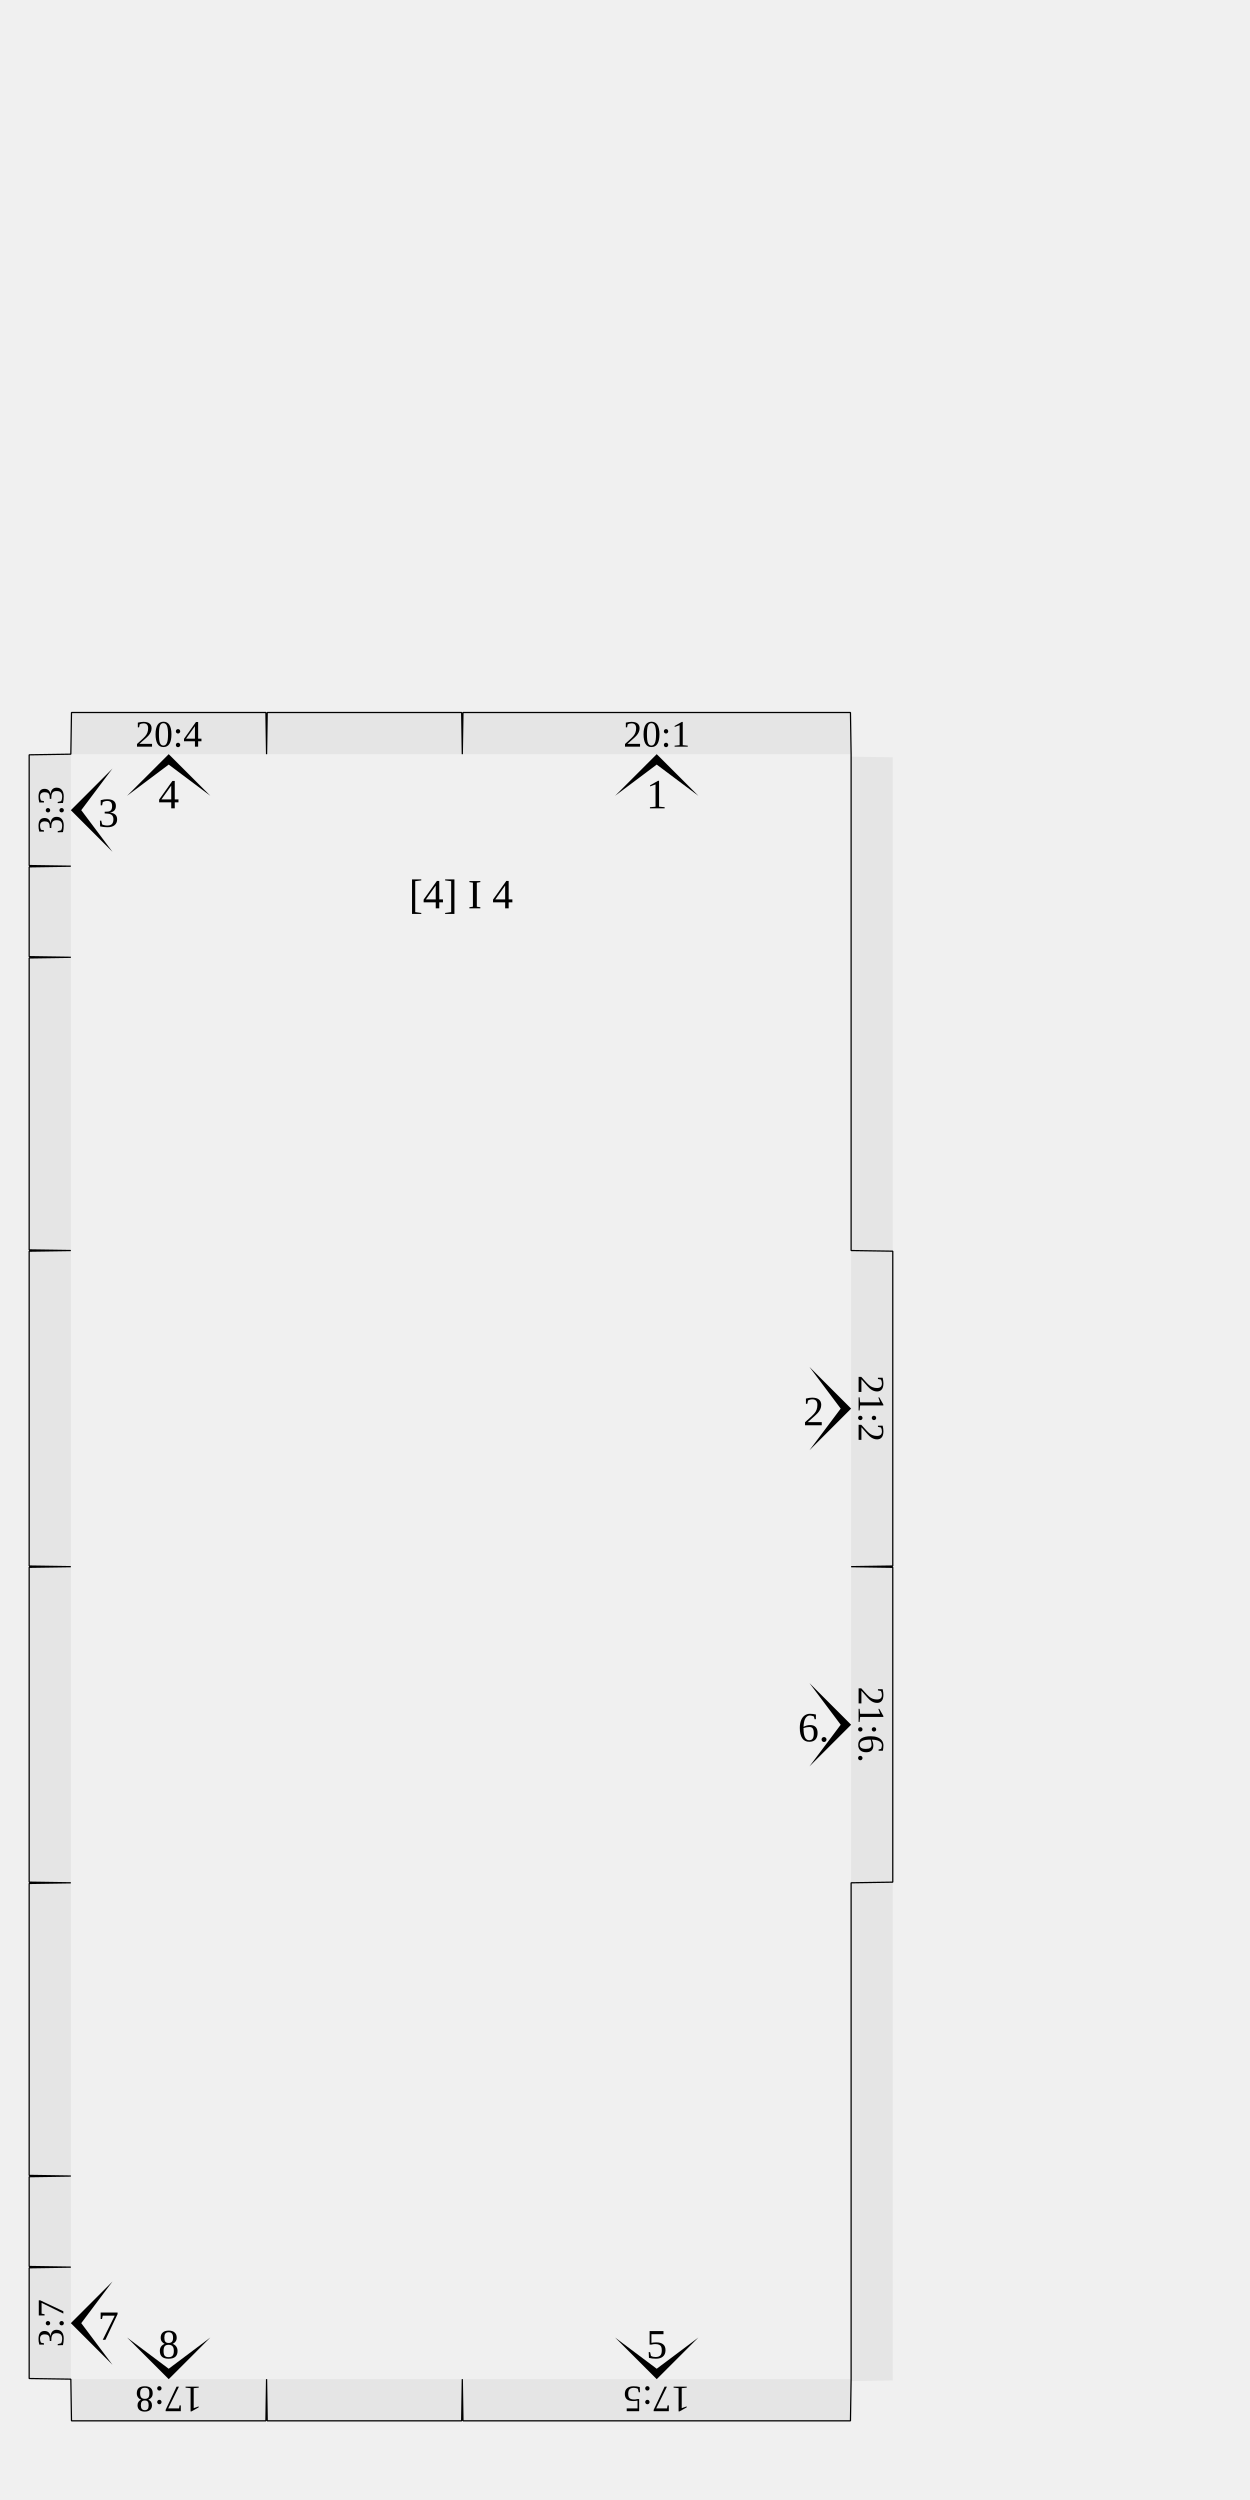
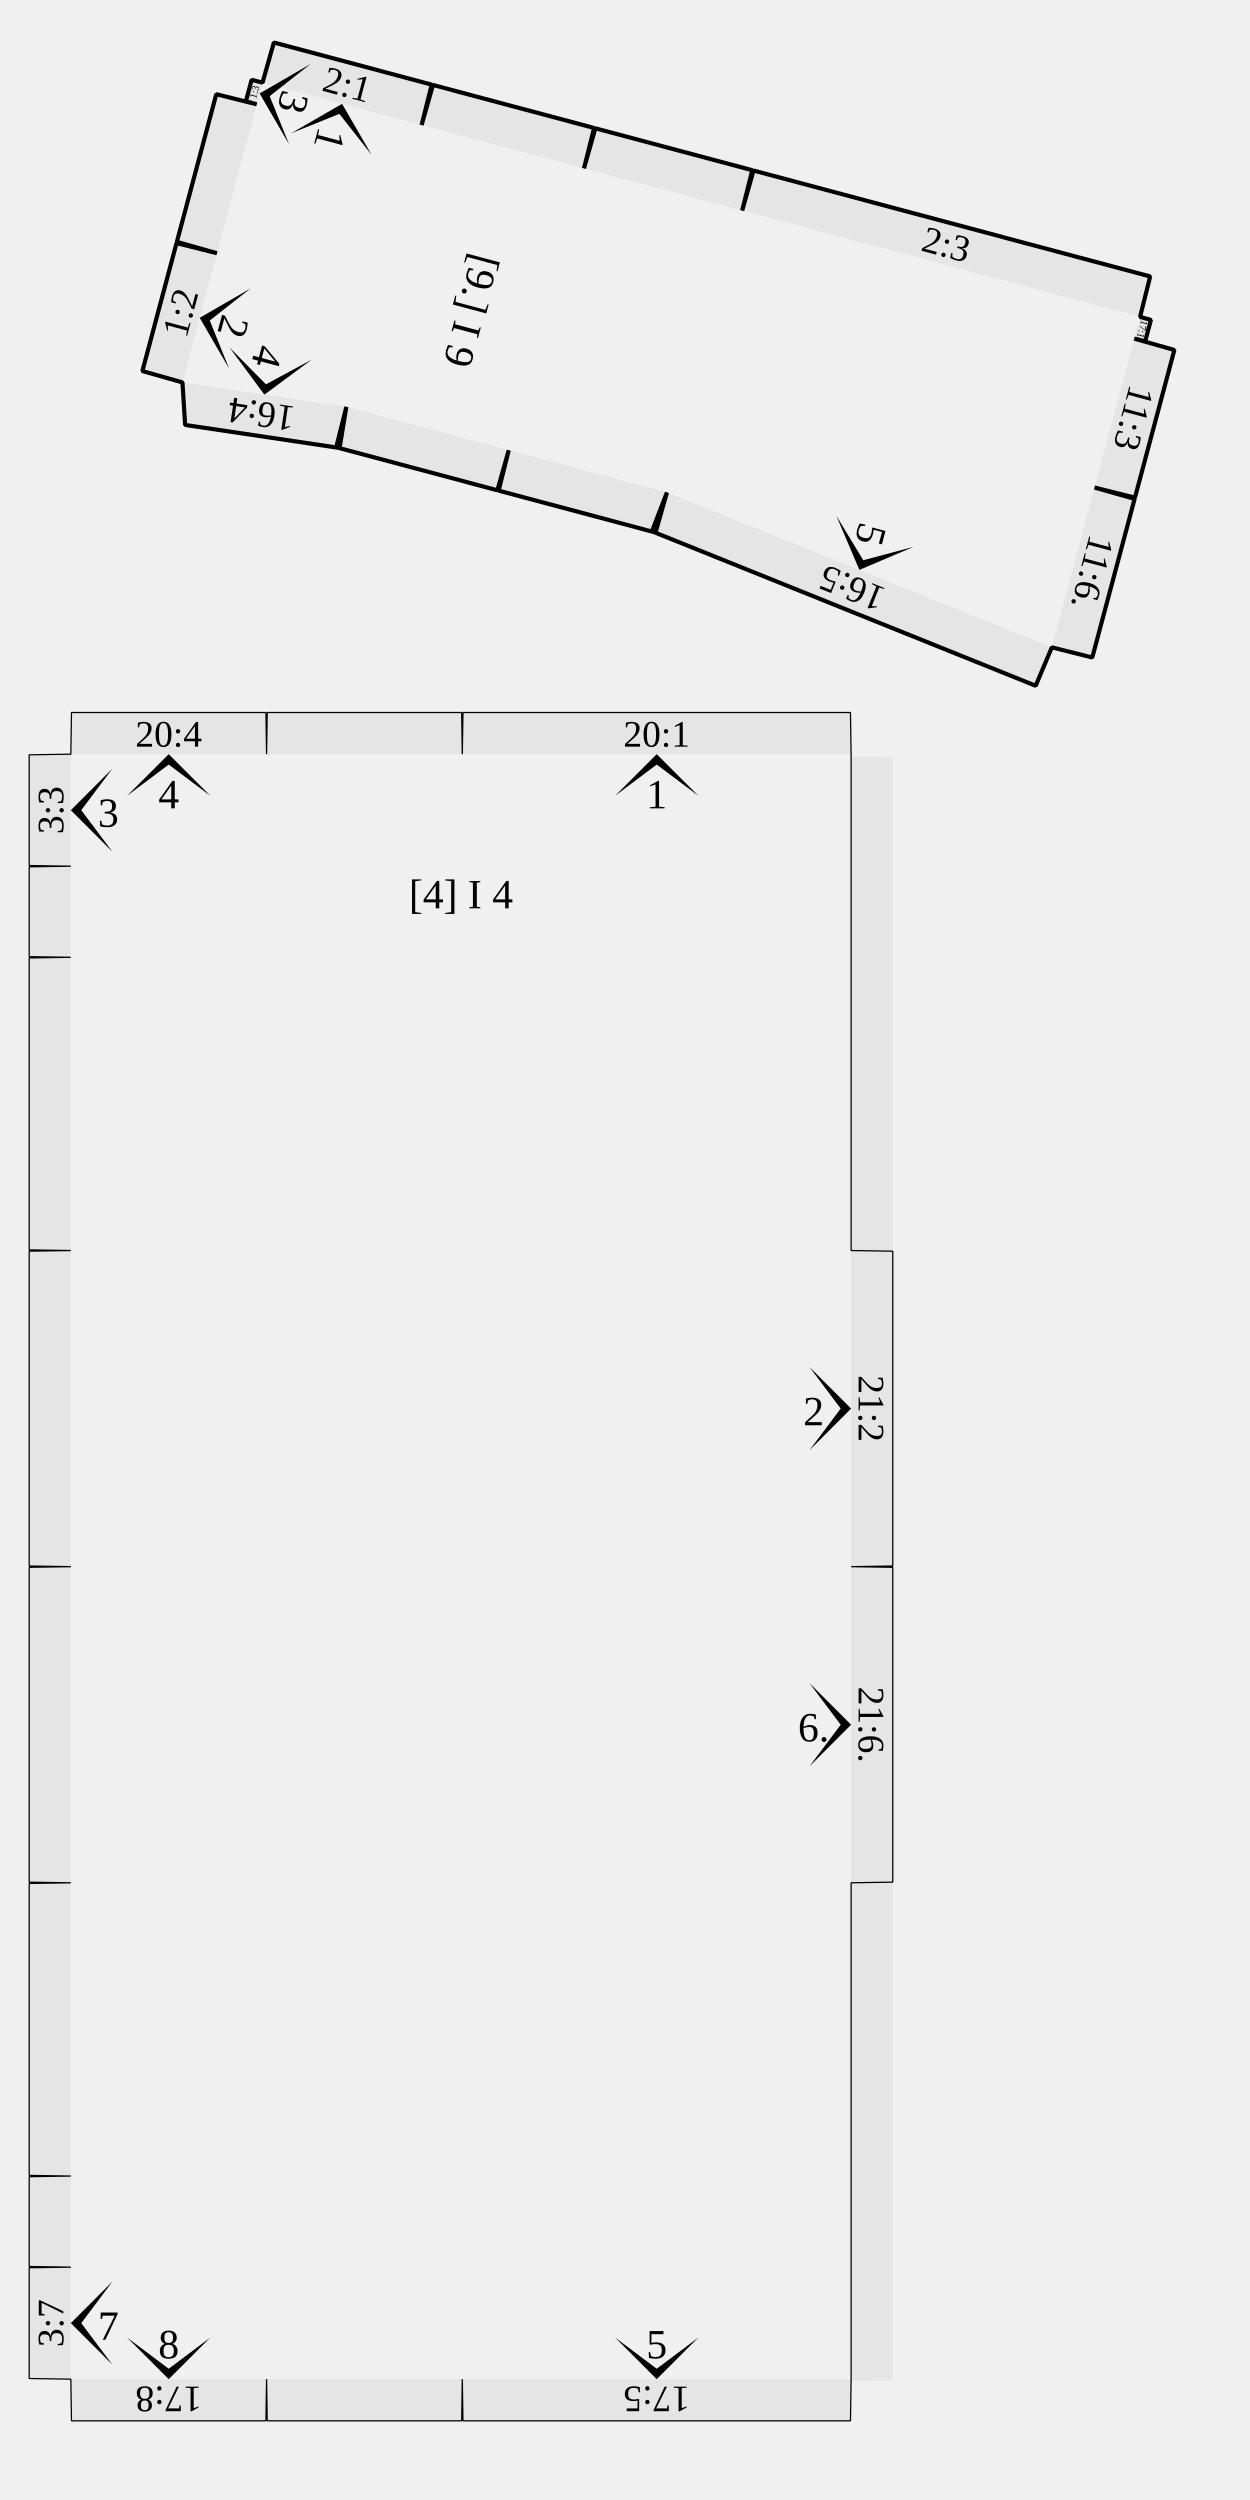
<svg xmlns="http://www.w3.org/2000/svg" version="1.1" width="300.00mm" height="600.00mm" viewBox="0 0 300.00 600.00" id="svg932">
  <defs id="defs936" />
  <style type="text/css" id="style824">
    path {
        fill: none;
        stroke-linecap: butt;
        stroke-linejoin: bevel;
        stroke-dasharray: none;
    }
    path.outer {
        stroke: #000000;
        stroke-dasharray: none;
        stroke-dashoffset: 0;
        stroke-width: 0.3;
        stroke-opacity: 1.0;
    }
    path.convex {
        stroke: #000000;
        stroke-dasharray: 0.50,1.00;
        stroke-dashoffset:0;
        stroke-width:0.2;
        stroke-opacity: 1.0
    }
    path.concave {
        stroke: #000000;
        stroke-dasharray: 1.00,0.50,0.20,0.50;
        stroke-dashoffset: 0;
        stroke-width: 0.2;
        stroke-opacity: 1.0
    }
    path.freestyle {
        stroke: #000000;
        stroke-dasharray: none;
        stroke-dashoffset: 0;
        stroke-width: 0.2;
        stroke-opacity: 1.0
    }
    path.outer_background {
        stroke: #ffffff;
        stroke-opacity: 1.0;
        stroke-width: 0.5
    }
    path.inner_background {
        stroke: #ffffff;
        stroke-opacity: 1.0;
        stroke-width: 0.2
    }
    path.sticker {
        fill: #e5e5e5;
        stroke: none;
        fill-opacity: 1.0;
    }
    path.arrow {
        fill: #000000;
    }
    text {
        font-style: normal;
        fill: #000000;
        fill-opacity: 1.0;
        stroke: none;
    }
    text, tspan {
        text-anchor:middle;
    }
    </style>
  <text style="font-size:10px" id="text828" x="110.633" y="218">
    <tspan id="tspan826">[4] I 4</tspan>
  </text>
  <path class="sticker" d="m 110.954,181 0.157,-10 h 92.999 l 0.157,10 z m -46.977,3e-5 0.157,-10 h 46.663 l 0.157,10 z M 17,229.75 7,229.593 v -21.549 l 10,-0.157 z m 1.5e-5,146.25 -10,-0.157 -1.5e-5,-75.558 10,-0.157 z m 187.267,-194.405 10,0.157 2e-5,194.091 -10,0.157 z M 17,300.128 7,299.971 v -70.064 l 10,-0.157 z m 0,-92.241 -10,-0.157 v -26.573 l 10,-0.157 z m 0,-26.887 0.157,-10 46.663,-3e-5 0.157,10 z M 204.267,571 l -0.157,10 h -92.999 l -0.157,-10 z m -93.313,0 -0.157,10 -46.663,3e-5 -0.157,-10 z m -93.954,-26.887 -10,-0.157 -1.5e-5,-21.549 10,-0.157 z m 0,-92.241 -10,-0.157 -1.5e-5,-75.558 10,-0.157 z m 187.267,-75.872 10,0.157 v 195.149 l -10,0.157 z M 17,522.25 7,522.093 l 1.5e-5,-70.064 10,-0.157 z m 1.5e-5,48.75 -10,-0.157 V 544.27 l 10,-0.157 z m 46.977,0 -0.157,10 H 17.157 l -0.157,-10 z" id="path830" />
  <path class="outer" d="M 63.82,581 H 17.157 L 17,571 7,570.843 V 544.27 l 10,-0.157 -10,-0.157 -1.5e-5,-21.549 10,-0.157 -10,-0.157 1.5e-5,-70.064 10,-0.157 -10,-0.157 -1.5e-5,-75.558 10,-0.157 -10,-0.157 -1.5e-5,-75.558 10,-0.157 -10,-0.157 v -70.064 l 10,-0.157 -10,-0.157 v -21.549 l 10,-0.157 -10,-0.157 v -26.573 l 10,-0.157 0.157,-10 46.663,-3e-5 0.157,10 0.157,-10 h 46.663 l 0.157,10 0.157,-10 h 92.999 l 0.157,10 v 26.887 21.863 l 2e-5,70.378 10,0.157 2e-5,75.558 -10,0.157 10,0.157 v 75.558 l -10,0.157 v 70.378 l 1e-5,21.863 V 571 l -0.157,10 h -92.999 l -0.157,-10 -0.157,10 -46.663,3e-5 -0.157,-10 z" id="path832" />
  <g id="g840">
    <path transform="matrix(10,0,0,10,157.6105,181)" class="arrow" d="M 0,0 1,1 0,0.25 -1,1 Z" id="path834" />
    <text transform="translate(157.6105,194)" style="font-size:10px" id="text838">
      <tspan id="tspan836">1</tspan>
    </text>
  </g>
  <text style="font-size:9px" id="text844" x="157.611" y="179.2">
    <tspan id="tspan842">20:1</tspan>
  </text>
  <g id="g852">
    <path transform="matrix(1e-6,10,-10,1e-6,204.2669,338.0641)" class="arrow" d="M 0,0 1,1 0,0.25 -1,1 Z" id="path846" />
    <text transform="translate(195.2669,342.0641)" style="font-size:10px" id="text850">
      <tspan id="tspan848">2</tspan>
    </text>
  </g>
  <text transform="rotate(90)" style="font-size:9px" id="text856" x="338.064" y="-206.067">
    <tspan id="tspan854">21:2</tspan>
  </text>
  <g id="g864">
    <path transform="matrix(-2e-6,-10,10,-2e-6,16.99999,194.4435)" class="arrow" d="M 0,0 1,1 0,0.25 -1,1 Z" id="path858" />
    <text transform="translate(25.99999,198.4435)" style="font-size:10px" id="text862">
      <tspan id="tspan860">3</tspan>
    </text>
  </g>
  <text transform="rotate(-90)" style="font-size:9px" id="text868" x="-194.443" y="15.2">
    <tspan id="tspan866">3:3</tspan>
  </text>
  <g id="g876">
    <path transform="matrix(10,-2e-6,2e-6,10,40.48853,181)" class="arrow" d="M 0,0 1,1 0,0.25 -1,1 Z" id="path870" />
    <text transform="translate(40.48853,194.0001)" style="font-size:10px" id="text874">
      <tspan id="tspan872">4</tspan>
    </text>
  </g>
  <text style="font-size:9px" id="text880" x="40.489" y="179.2">
    <tspan id="tspan878">20:4</tspan>
  </text>
  <g id="g888">
    <path transform="matrix(-10,2e-6,-2e-6,-10,157.6105,571)" class="arrow" d="M 0,0 1,1 0,0.25 -1,1 Z" id="path882" />
    <text transform="translate(157.6105,566)" style="font-size:10px" id="text886">
      <tspan id="tspan884">5</tspan>
    </text>
  </g>
  <text transform="scale(-1)" style="font-size:9px" id="text892" x="-157.611" y="-572.8">
    <tspan id="tspan890">17:5</tspan>
  </text>
  <g id="g900">
    <path transform="matrix(1e-6,10,-10,1e-6,204.2669,413.936)" class="arrow" d="M 0,0 1,1 0,0.25 -1,1 Z" id="path894" />
    <text transform="translate(195.2669,417.936)" style="font-size:10px" id="text898">
      <tspan id="tspan896">6.</tspan>
    </text>
  </g>
  <text transform="rotate(90)" style="font-size:9px" id="text904" x="413.936" y="-206.067">
    <tspan id="tspan902">21:6.</tspan>
  </text>
  <g id="g912">
    <path transform="matrix(-2e-6,-10,10,-2e-6,17.00002,557.5566)" class="arrow" d="M 0,0 1,1 0,0.25 -1,1 Z" id="path906" />
    <text transform="translate(26.00002,561.5566)" style="font-size:10px" id="text910">
      <tspan id="tspan908">7</tspan>
    </text>
  </g>
  <text transform="rotate(-90)" style="font-size:9px" id="text916" x="-557.557" y="15.2">
    <tspan id="tspan914">3:7</tspan>
  </text>
  <g id="g924">
    <path transform="matrix(-10,2e-6,-2e-6,-10,40.48856,571)" class="arrow" d="M 0,0 1,1 0,0.25 -1,1 Z" id="path918" />
    <text transform="translate(40.48856,566)" style="font-size:10px" id="text922">
      <tspan id="tspan920">8</tspan>
    </text>
  </g>
  <text transform="scale(-1)" style="font-size:9px" id="text928" x="-40.489" y="-572.8">
    <tspan id="tspan926">17:8</tspan>
  </text>
+   <text style="font-style:normal;font-size:10px;text-anchor:middle;fill:#000000;fill-opacity:1;stroke:none;stroke-width:1" id="text1110" x="42.898" y="-125.215" transform="rotate(104.9486)">
+     <tspan style="text-anchor:middle;stroke-width:1" id="tspan1108">[9.] I 9</tspan>
+   </text>
+   <path style="fill:#e5e5e5;fill-opacity:1;stroke:none;stroke-width:1;stroke-linecap:butt;stroke-linejoin:bevel;stroke-dasharray:none" class="sticker" d="m 273.62,76.05 2.596,0.737 -1.37,5.133 -2.618,-0.655 z m -95.502,-25.498 2.731,-9.621 95.198,25.417 -2.428,9.702 z M 63.004,19.818 l 2.731,-9.621 37.875,10.112 -2.428,9.702 z m 38.179,10.193 2.731,-9.621 38.67,10.324 -2.428,9.702 z m -57.393,61.772 -9.621,-2.731 8.198,-30.706 9.702,2.428 z m 8.279,-31.01 -9.621,-2.731 9.461,-35.437 9.702,2.428 z m 220.159,20.491 9.621,2.731 -9.461,35.437 -9.702,-2.428 z M 61.612,25.032 l -2.596,-0.737 1.37,-5.133 2.618,0.655 z m 21.514,72.61 -1.629,9.868 -37.068,-5.521 -0.64,-10.206 z m 57.03,-57.226 2.731,-9.621 37.658,10.054 -2.428,9.702 z m 122.529,76.589 9.621,2.731 -10.162,38.062 -9.702,-2.428 z m -102.624,1.178 -2.731,9.621 -37.658,-10.054 2.428,-9.702 z m -37.962,-10.135 -2.731,9.621 -38.67,-10.324 2.428,-9.702 z m 130.343,47.323 -3.88,9.218 -92.09,-37.07 3.589,-9.335 z" id="path1112" />
+   <path style="fill:none;stroke:#000000;stroke-width:1;stroke-linecap:butt;stroke-linejoin:bevel;stroke-dasharray:none;stroke-dashoffset:0;stroke-opacity:1" class="outer" d="m 281.849,83.996 -9.461,35.437 -9.702,-2.428 9.621,2.731 -10.162,38.062 -9.702,-2.428 -3.88,9.218 -92.09,-37.07 3.589,-9.335 -2.731,9.621 -37.658,-10.054 2.428,-9.702 -2.731,9.621 -38.67,-10.324 2.428,-9.702 -1.629,9.868 -37.068,-5.521 -0.64,-10.206 -9.621,-2.731 8.198,-30.706 9.702,2.428 -9.621,-2.731 9.461,-35.437 9.702,2.428 -2.596,-0.737 1.37,-5.133 2.618,0.655 2.731,-9.621 37.875,10.112 -2.428,9.702 2.731,-9.621 38.67,10.324 -2.428,9.702 2.731,-9.621 37.658,10.054 -2.428,9.702 2.731,-9.621 95.198,25.417 -2.428,9.702 2.596,0.737 -1.37,5.133 -2.618,-0.655 z" id="path1114" />
+   <text style="font-style:normal;font-size:2.43px;text-anchor:middle;fill:#000000;fill-opacity:1;stroke:none;stroke-width:1" id="text1118" x="5.594" y="-284.463" transform="rotate(104.9486)">
+     <tspan style="text-anchor:middle;stroke-width:1" id="tspan1116">17:1</tspan>
+   </text>
+   <text transform="rotate(14.94861)" style="font-style:normal;font-size:9px;text-anchor:middle;fill:#000000;fill-opacity:1;stroke:none;stroke-width:1" id="text1122" x="234.554" y="1.095">
+     <tspan style="text-anchor:middle;stroke-width:1" id="tspan1120">2:3</tspan>
+   </text>
+   <g transform="rotate(104.9486,125.7202,149.0907)" id="g1130">
+     <path transform="matrix(-1e-6,-10,10,-1e-6,17,223.2726)" class="arrow" d="M 0,0 1,1 0,0.25 -1,1 Z" id="path1124" style="fill:#000000;stroke-linecap:butt;stroke-linejoin:bevel;stroke-dasharray:none" />
+     <text transform="translate(26,227.2726)" style="font-style:normal;font-size:10px;text-anchor:middle;fill:#000000;fill-opacity:1;stroke:none" id="text1128">
+       <tspan id="tspan1126" style="text-anchor:middle">1</tspan>
+     </text>
+   </g>
+   <text transform="rotate(14.94861)" style="font-style:normal;font-size:9px;text-anchor:middle;fill:#000000;fill-opacity:1;stroke:none;stroke-width:1" id="text1134" x="85.742" y="1.095">
+     <tspan style="text-anchor:middle;stroke-width:1" id="tspan1132">2:1</tspan>
+   </text>
+   <g transform="rotate(104.9486,125.7202,149.0907)" id="g1142">
+     <path transform="matrix(-10,-1e-6,1e-6,-10,75.43809,243.0307)" class="arrow" d="M 0,0 1,1 0,0.25 -1,1 Z" id="path1136" style="fill:#000000;stroke-linecap:butt;stroke-linejoin:bevel;stroke-dasharray:none" />
+     <text transform="translate(75.43809,238.0307)" style="font-style:normal;font-size:10px;text-anchor:middle;fill:#000000;fill-opacity:1;stroke:none" id="text1140">
+       <tspan id="tspan1138" style="text-anchor:middle">2</tspan>
+     </text>
+   </g>
+   <text transform="rotate(-75.05139)" style="font-style:normal;font-size:9px;text-anchor:middle;fill:#000000;fill-opacity:1;stroke:none;stroke-width:1" id="text1146" x="-61.333" y="64.184">
+     <tspan style="text-anchor:middle;stroke-width:1" id="tspan1144">1:2</tspan>
+   </text>
+   <text style="font-style:normal;font-size:9px;text-anchor:middle;fill:#000000;fill-opacity:1;stroke:none;stroke-width:1" id="text1150" x="26.789" y="-285.778" transform="rotate(104.9486)">
+     <tspan style="text-anchor:middle;stroke-width:1" id="tspan1148">11:3</tspan>
+   </text>
+   <g transform="rotate(104.9486,125.7202,149.0907)" id="g1158">
+     <path transform="matrix(-10,-1e-6,1e-6,-10,19.69862,243.0307)" class="arrow" d="M 0,0 1,1 0,0.25 -1,1 Z" id="path1152" style="fill:#000000;stroke-linecap:butt;stroke-linejoin:bevel;stroke-dasharray:none" />
+     <text transform="translate(19.69862,238.0307)" style="font-style:normal;font-size:10px;text-anchor:middle;fill:#000000;fill-opacity:1;stroke:none" id="text1156">
+       <tspan id="tspan1154" style="text-anchor:middle">3</tspan>
+     </text>
+   </g>
+   <text transform="rotate(-75.05139)" style="font-style:normal;font-size:2.43px;text-anchor:middle;fill:#000000;fill-opacity:1;stroke:none;stroke-width:1" id="text1162" x="-5.594" y="65.498">
+     <tspan style="text-anchor:middle;stroke-width:1" id="tspan1160">1:3</tspan>
+   </text>
+   <g transform="rotate(104.9486,125.7202,149.0907)" id="g1170">
+     <path transform="matrix(1.128008,9.936176,-9.936176,1.128008,89.24309,223.2726)" class="arrow" d="M 0,0 1,1 0,0.25 -1,1 Z" id="path1164" style="fill:#000000;stroke-linecap:butt;stroke-linejoin:bevel;stroke-dasharray:none" />
+     <text transform="translate(80.30053,228.2879)" style="font-style:normal;font-size:10px;text-anchor:middle;fill:#000000;fill-opacity:1;stroke:none" id="text1168">
+       <tspan id="tspan1166" style="text-anchor:middle">4</tspan>
+     </text>
+   </g>
+   <text transform="rotate(-171.5282)" style="font-style:normal;font-size:9px;text-anchor:middle;fill:#000000;fill-opacity:1;stroke:none;stroke-width:1" id="text1174" x="-76.719" y="-86.13">
+     <tspan style="text-anchor:middle;stroke-width:1" id="tspan1172">16:4</tspan>
+   </text>
+   <text style="font-style:normal;font-size:9px;text-anchor:middle;fill:#000000;fill-opacity:1;stroke:none;stroke-width:1" id="text1178" x="65.139" y="-285.778" transform="rotate(104.9486)">
+     <tspan style="text-anchor:middle;stroke-width:1" id="tspan1176">11:6.</tspan>
+   </text>
+   <g transform="rotate(104.9486,125.7202,149.0907)" id="g1186">
+     <path transform="matrix(-1.214943,9.925921,-9.925921,-1.214943,93.04951,74.46056)" class="arrow" d="M 0,0 1,1 0,0.25 -1,1 Z" id="path1180" style="fill:#000000;stroke-linecap:butt;stroke-linejoin:bevel;stroke-dasharray:none" />
+     <text transform="translate(84.11618,77.36712)" style="font-style:normal;font-size:10px;text-anchor:middle;fill:#000000;fill-opacity:1;stroke:none" id="text1184">
+       <tspan id="tspan1182" style="text-anchor:middle">5</tspan>
+     </text>
+   </g>
+   <text transform="rotate(-158.0731)" style="font-style:normal;font-size:9px;text-anchor:middle;fill:#000000;fill-opacity:1;stroke:none;stroke-width:1" id="text1190" x="-242.408" y="-51.663">
+     <tspan style="text-anchor:middle;stroke-width:1" id="tspan1188">16:5</tspan>
+   </text>
</svg>
